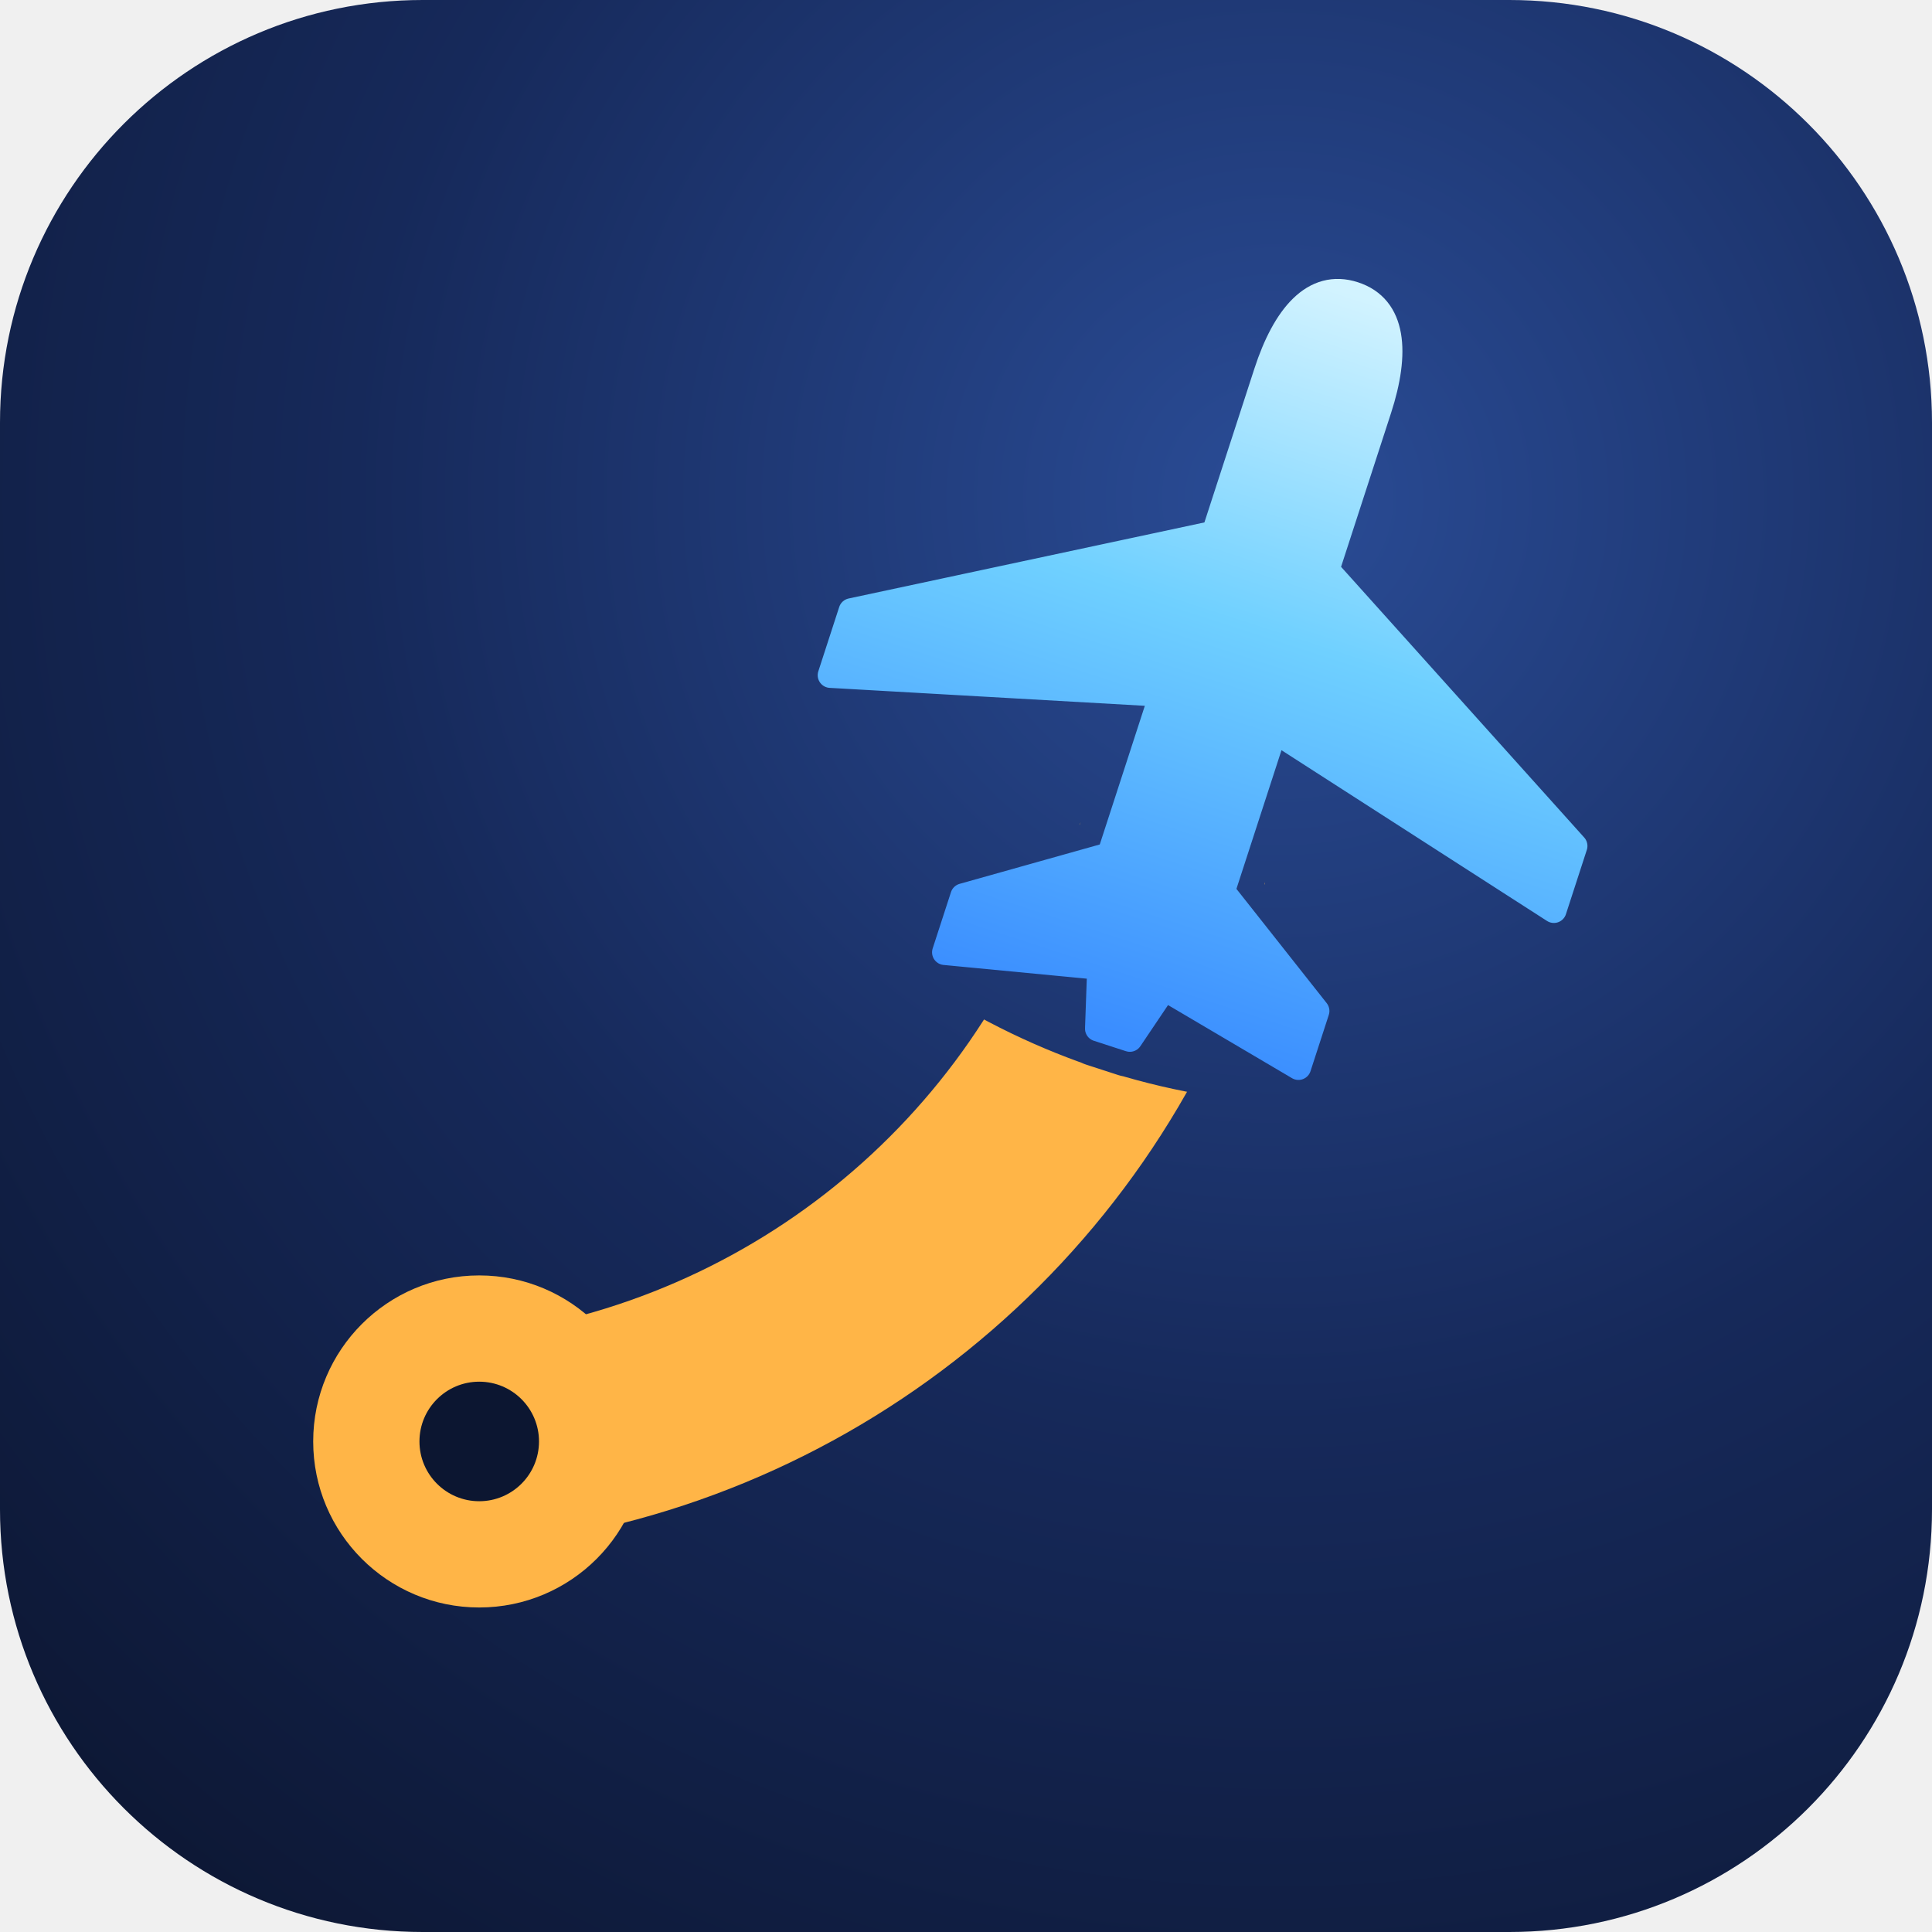
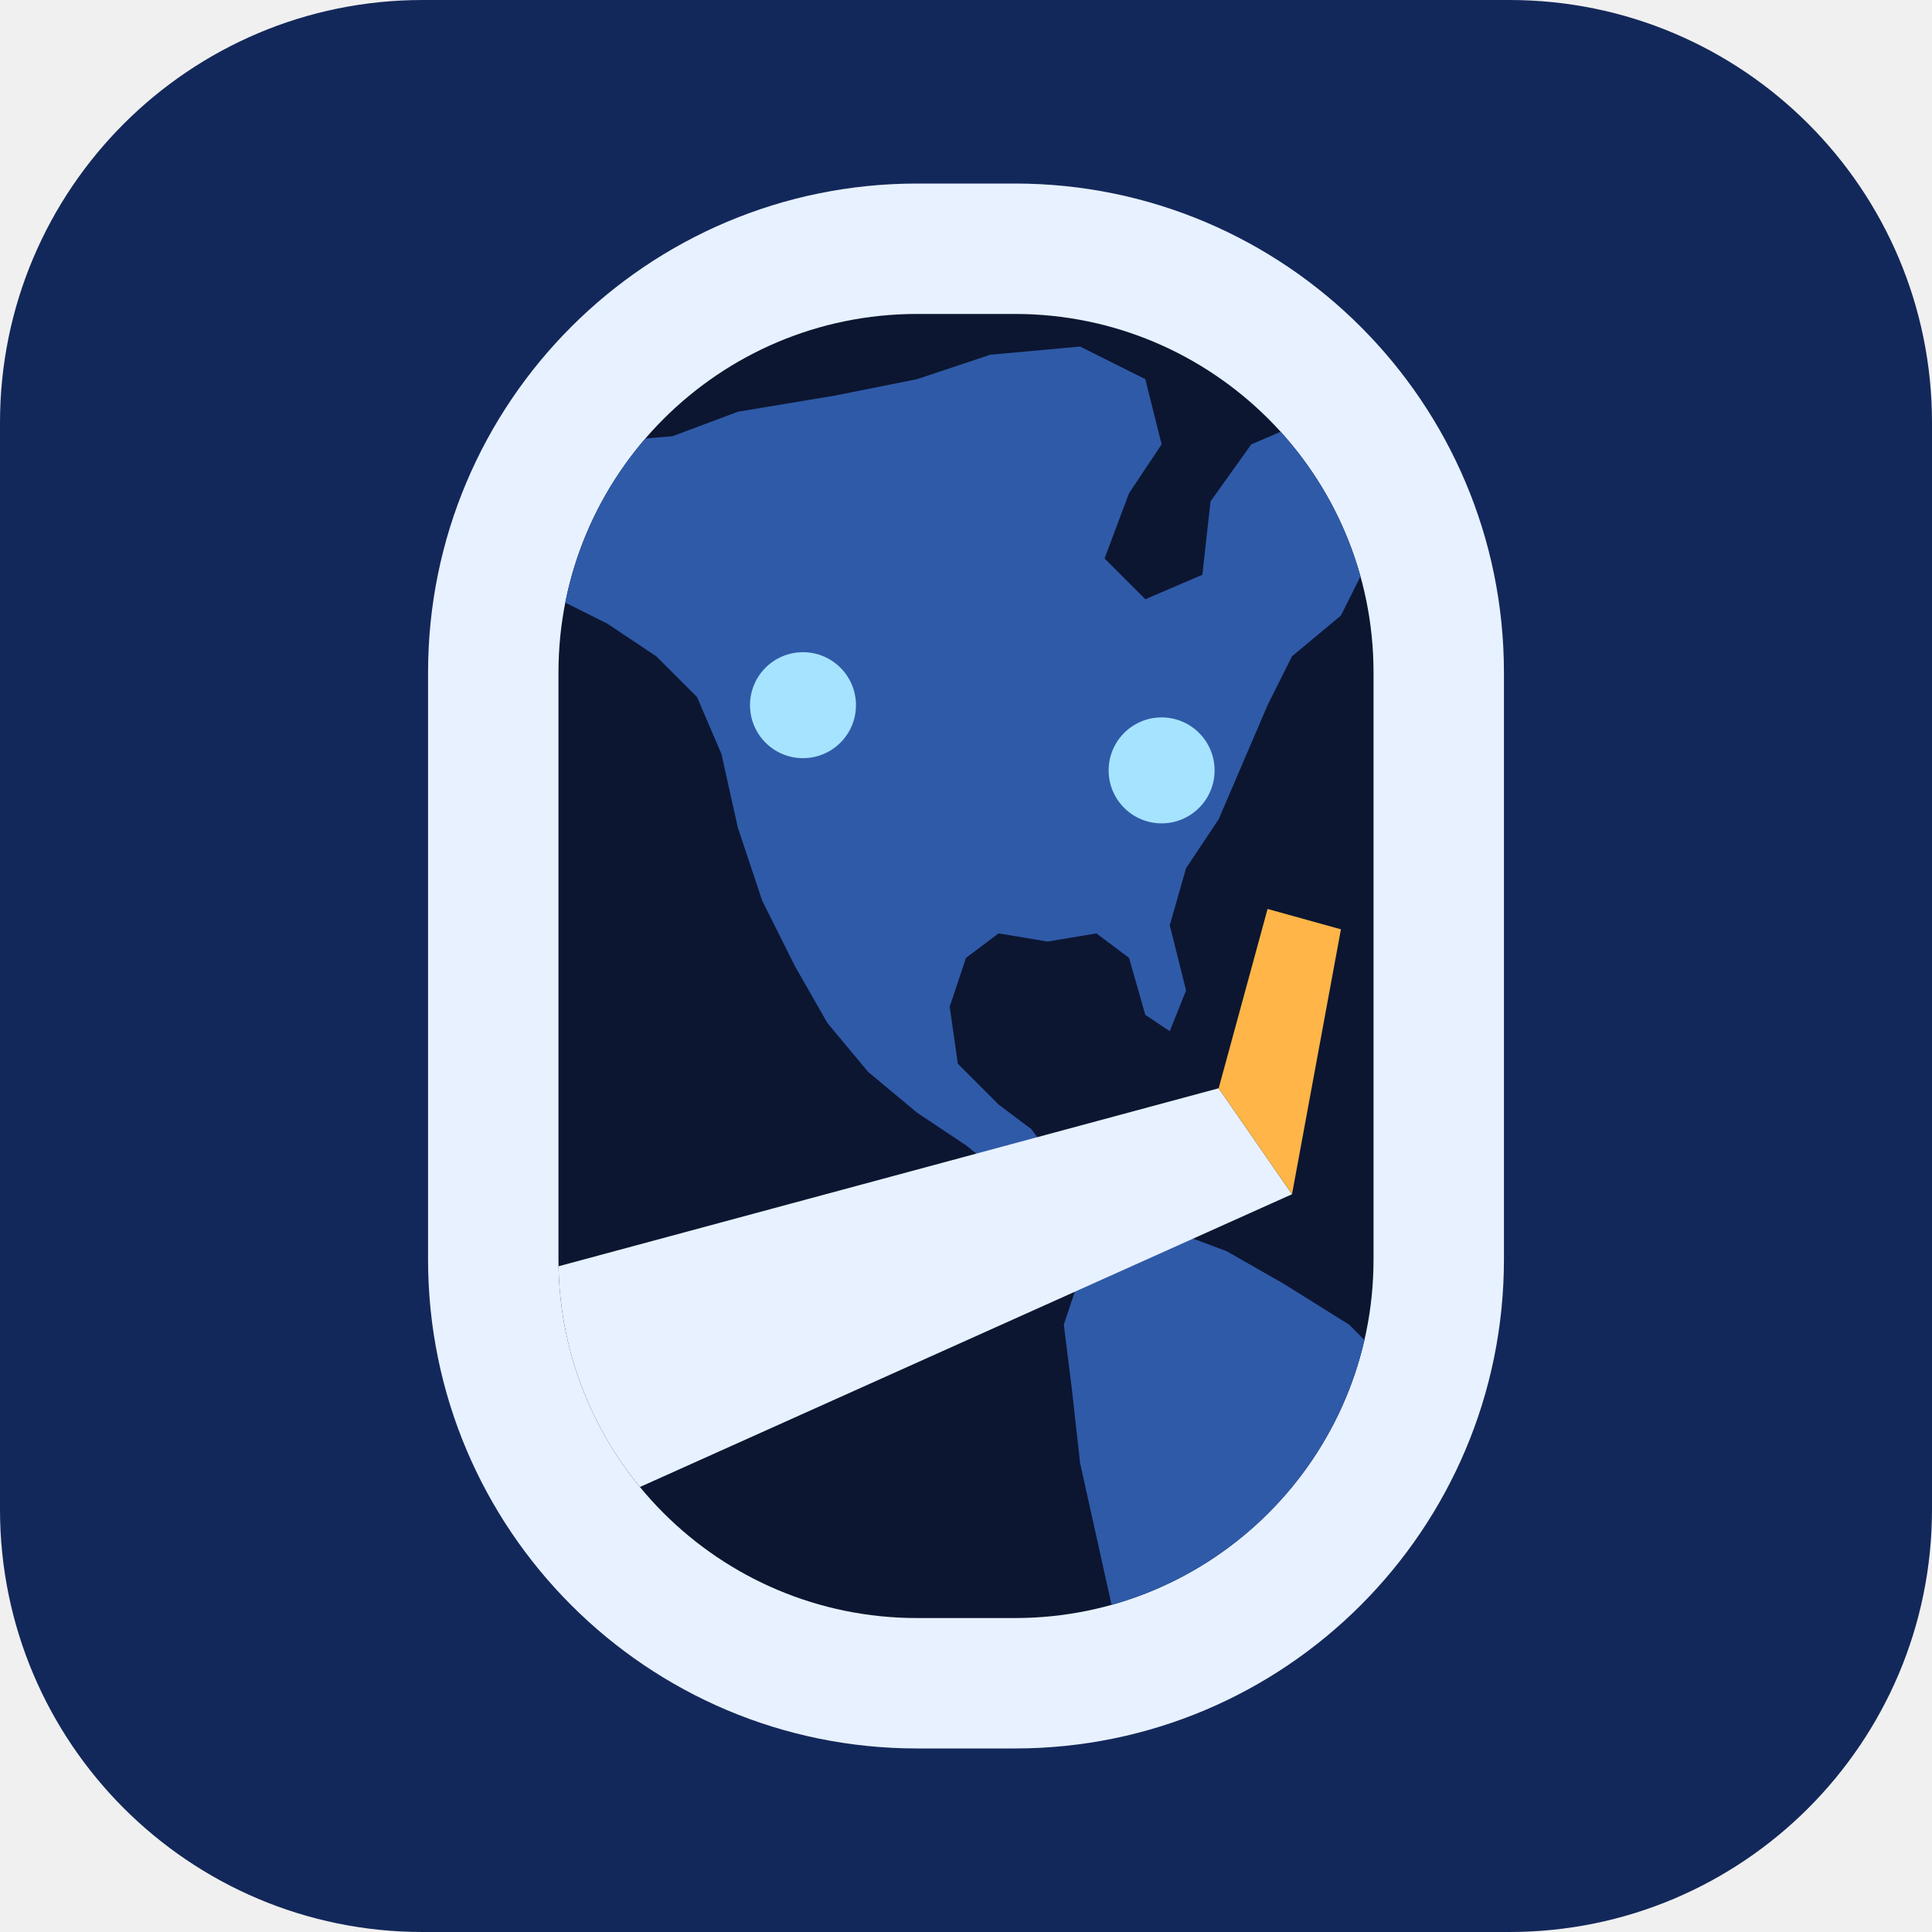
<svg xmlns="http://www.w3.org/2000/svg" viewBox="0 0 512 512">
  <defs>
-     <radialGradient id="fj-bg" cx=".66" cy=".26" r=".95">
-       <stop offset="0" stop-color="#2a4c96" />
-       <stop offset=".5" stop-color="#16295a" />
-       <stop offset="1" stop-color="#0c1631" />
-     </radialGradient>
-     <linearGradient id="fj-plane" gradientUnits="userSpaceOnUse" x1="0" y1="4" x2="0" y2="96">
-       <stop offset="0" stop-color="#d2f3ff" />
-       <stop offset=".45" stop-color="#6fd0ff" />
-       <stop offset="1" stop-color="#3a8dff" />
-     </linearGradient>
-     <mask id="fj-ko" maskUnits="userSpaceOnUse" x="0" y="0" width="512" height="512">
-       <rect width="512" height="512" fill="#fff" />
-       <path transform="translate(327 176) rotate(18) scale(2.24) translate(-50 -50)" d="M50 4C55 4 57 9 57 16V36L95 58V66L57 56V76L72 86V93L54 89L52 96H48L46 89L28 93V86L43 76V56L5 66V58L43 36V16C43 9 45 4 50 4ZM28 86H72V93Q50 99 28 93Z" fill="#000" stroke="#000" stroke-width="8.929" stroke-linejoin="round" />
-     </mask>
+     <clipPath id="ws-pane">
+       <rect x="156" y="96" width="200" height="320" rx="88" />
+     </clipPath>
+     <pattern id="ws-dots" width="16" height="16" patternUnits="userSpaceOnUse">
+       <circle cx="8" cy="8" r="3.4" fill="#5b8fe6" />
+     </pattern>
  </defs>
-   <rect width="512" height="512" rx="112" fill="url(#fj-bg)" />
-   <g transform="translate(256 256) scale(1) translate(-256 -256)">
-     <g mask="url(#fj-ko)">
-       <path d="M127 382A211.72 211.72 0 0 0 307.26 236.76" fill="none" stroke="#ffb547" stroke-width="56" stroke-linecap="round" />
-       <circle cx="127" cy="382" r="44" fill="#ffb547" />
-       <circle cx="127" cy="382" r="15.84" fill="#0c1631" />
+   <rect width="512" height="512" rx="112" fill="#13285a" />
+   <g transform="translate(256 256) scale(1.08) translate(-256 -256)">
+     <rect x="124" y="64" width="264" height="384" rx="120" fill="#e8f1ff" />
+     <g clip-path="url(#ws-pane)">
+       <rect x="140" y="80" width="232" height="352" fill="#0c1631" />
+       <path d="M140 140L160 128L184 126L200 120L224 116L244 112L262 106L284 104L300 112L304 128L296 140L290 156L300 166L314 160L316 142L326 128L340 122L352 136L356 154L348 170L336 180L330 192L324 206L318 220L310 232L306 246L310 262L306 272L300 268L296 254L288 248L276 250L264 248L256 254L252 266L254 280L264 290L272 296L278 304L286 312L292 318L286 322L276 316L266 308L256 300L244 292L232 282L222 270L214 256L206 240L200 222L196 204L190 190L180 180L168 172L156 166L148 158L140 156Z" fill="#2f5aa8" />
+       <path d="M290 322L304 320L320 326L334 334L350 344L362 356L354 372L342 386L330 400L318 414L308 432L296 432L292 414L288 396L284 378L282 360L280 344L284 332Z" fill="#2f5aa8" />
+       <circle cx="216" cy="192" r="13" fill="#a6e3ff" />
+       <circle cx="304" cy="208" r="13" fill="#a6e3ff" />
+       <path d="M140 334L318 286L336 312L140 400Z" fill="#e8f1ff" />
+       <path d="M318 286L330 242L348 247L336 312Z" fill="#ffb547" />
    </g>
-     <path transform="translate(327 176) rotate(18) scale(2.24) translate(-50 -50)" d="M50 4C55 4 57 9 57 16V36L95 58V66L57 56V76L72 86V93L54 89L52 96H48L46 89L28 93V86L43 76V56L5 66V58L43 36V16C43 9 45 4 50 4Z" fill="url(#fj-plane)" stroke="url(#fj-plane)" stroke-width="3" stroke-linejoin="round" />
  </g>
</svg>
